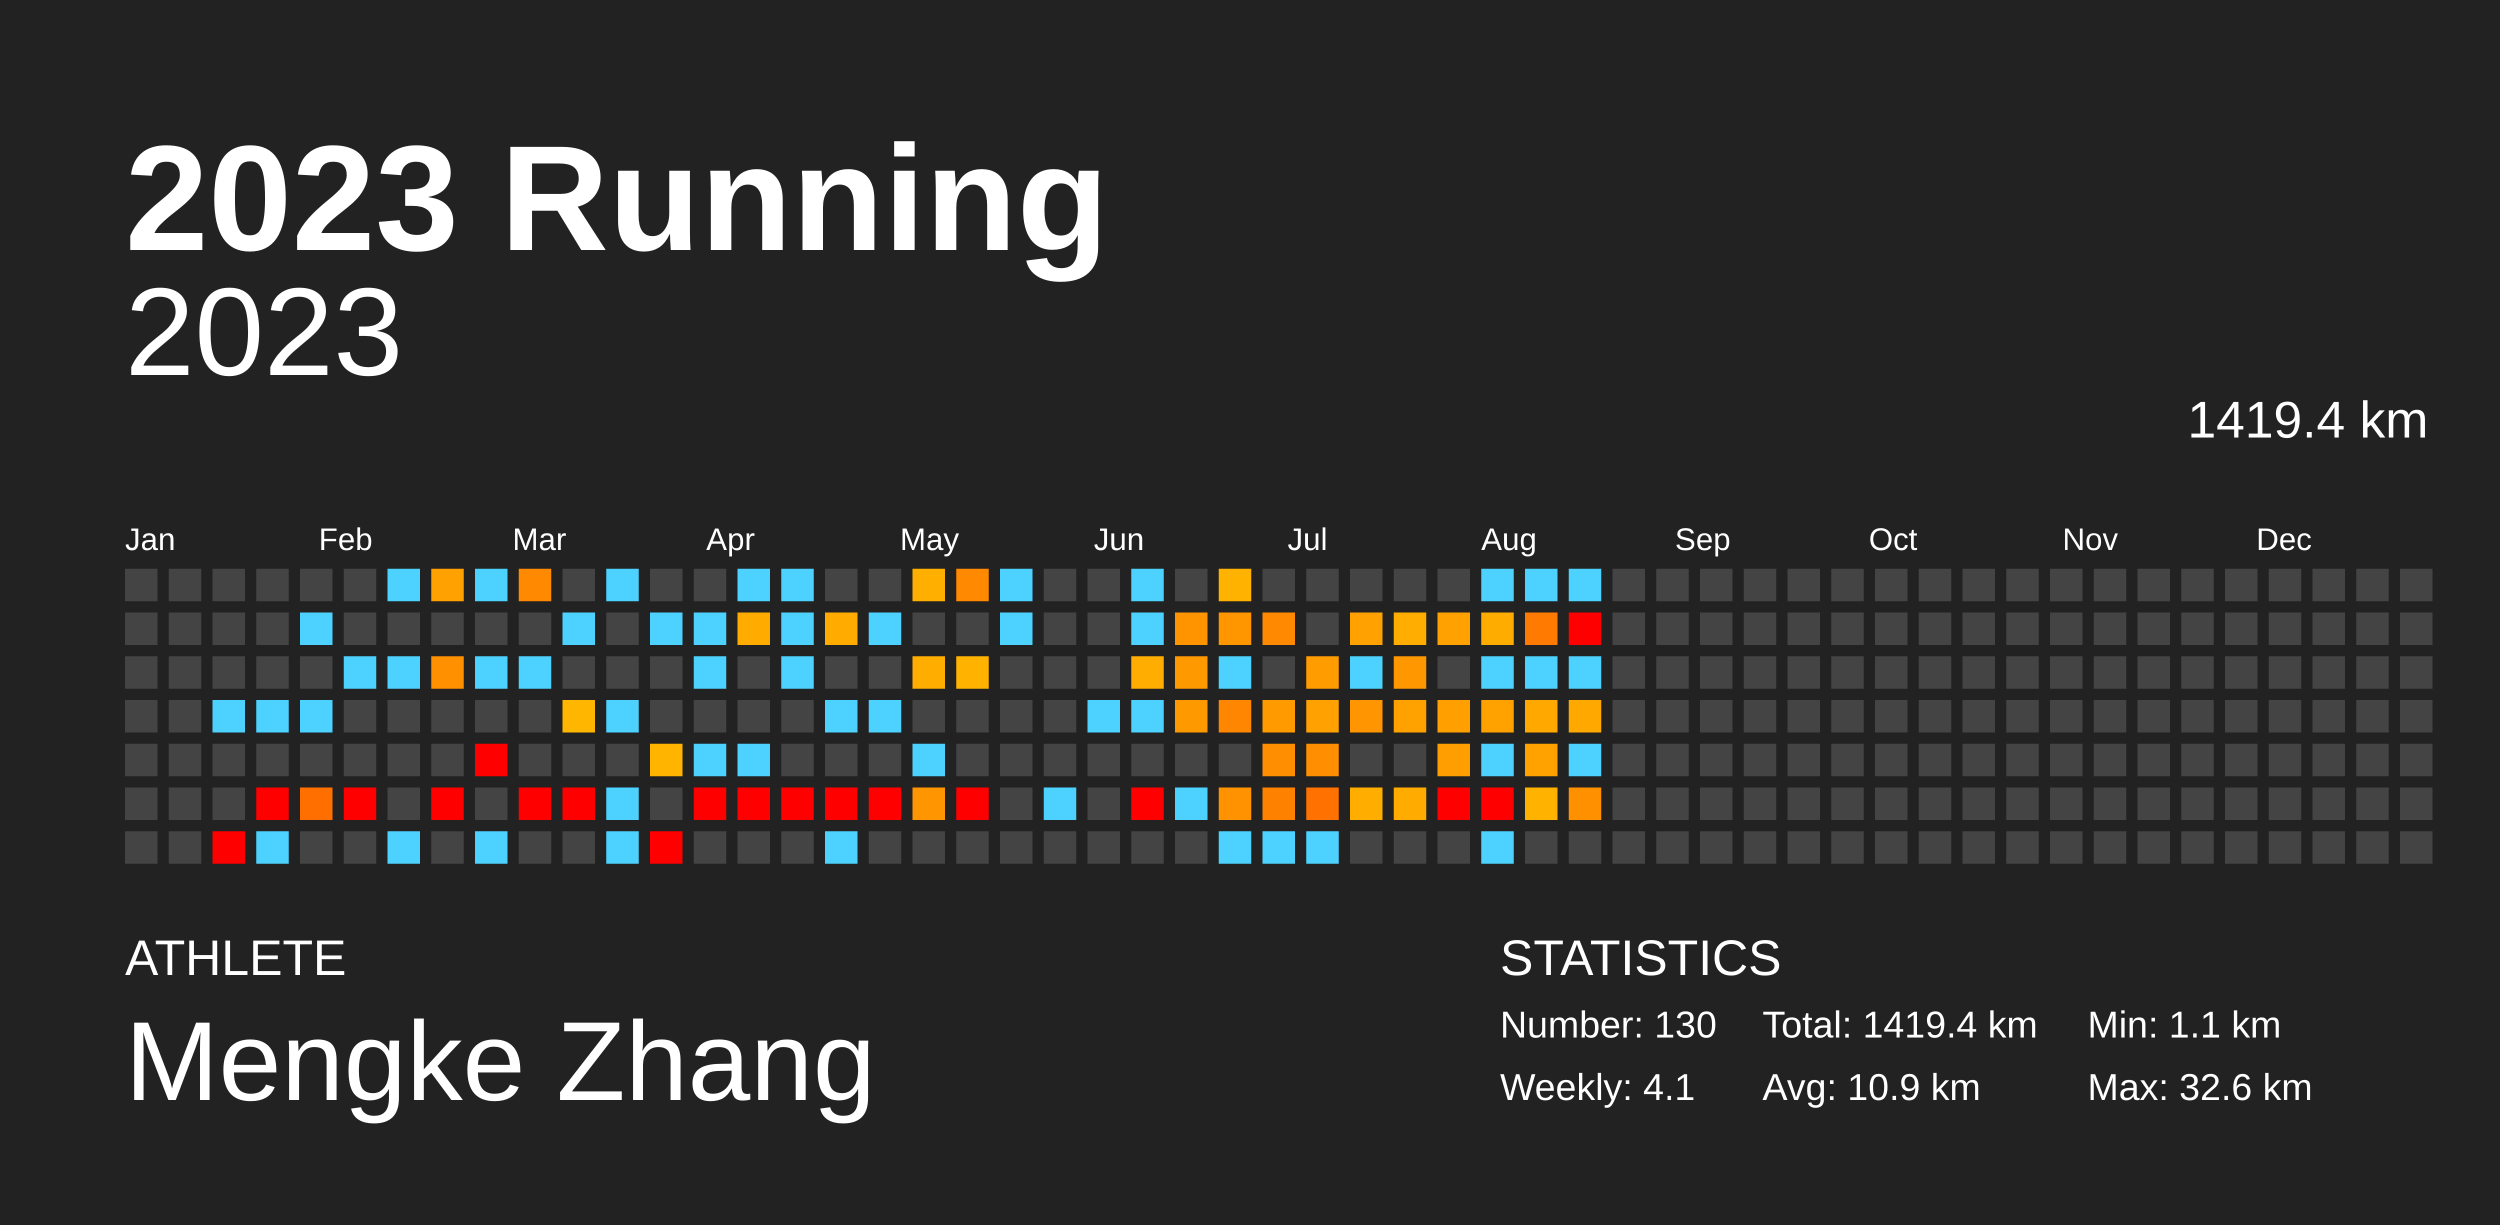
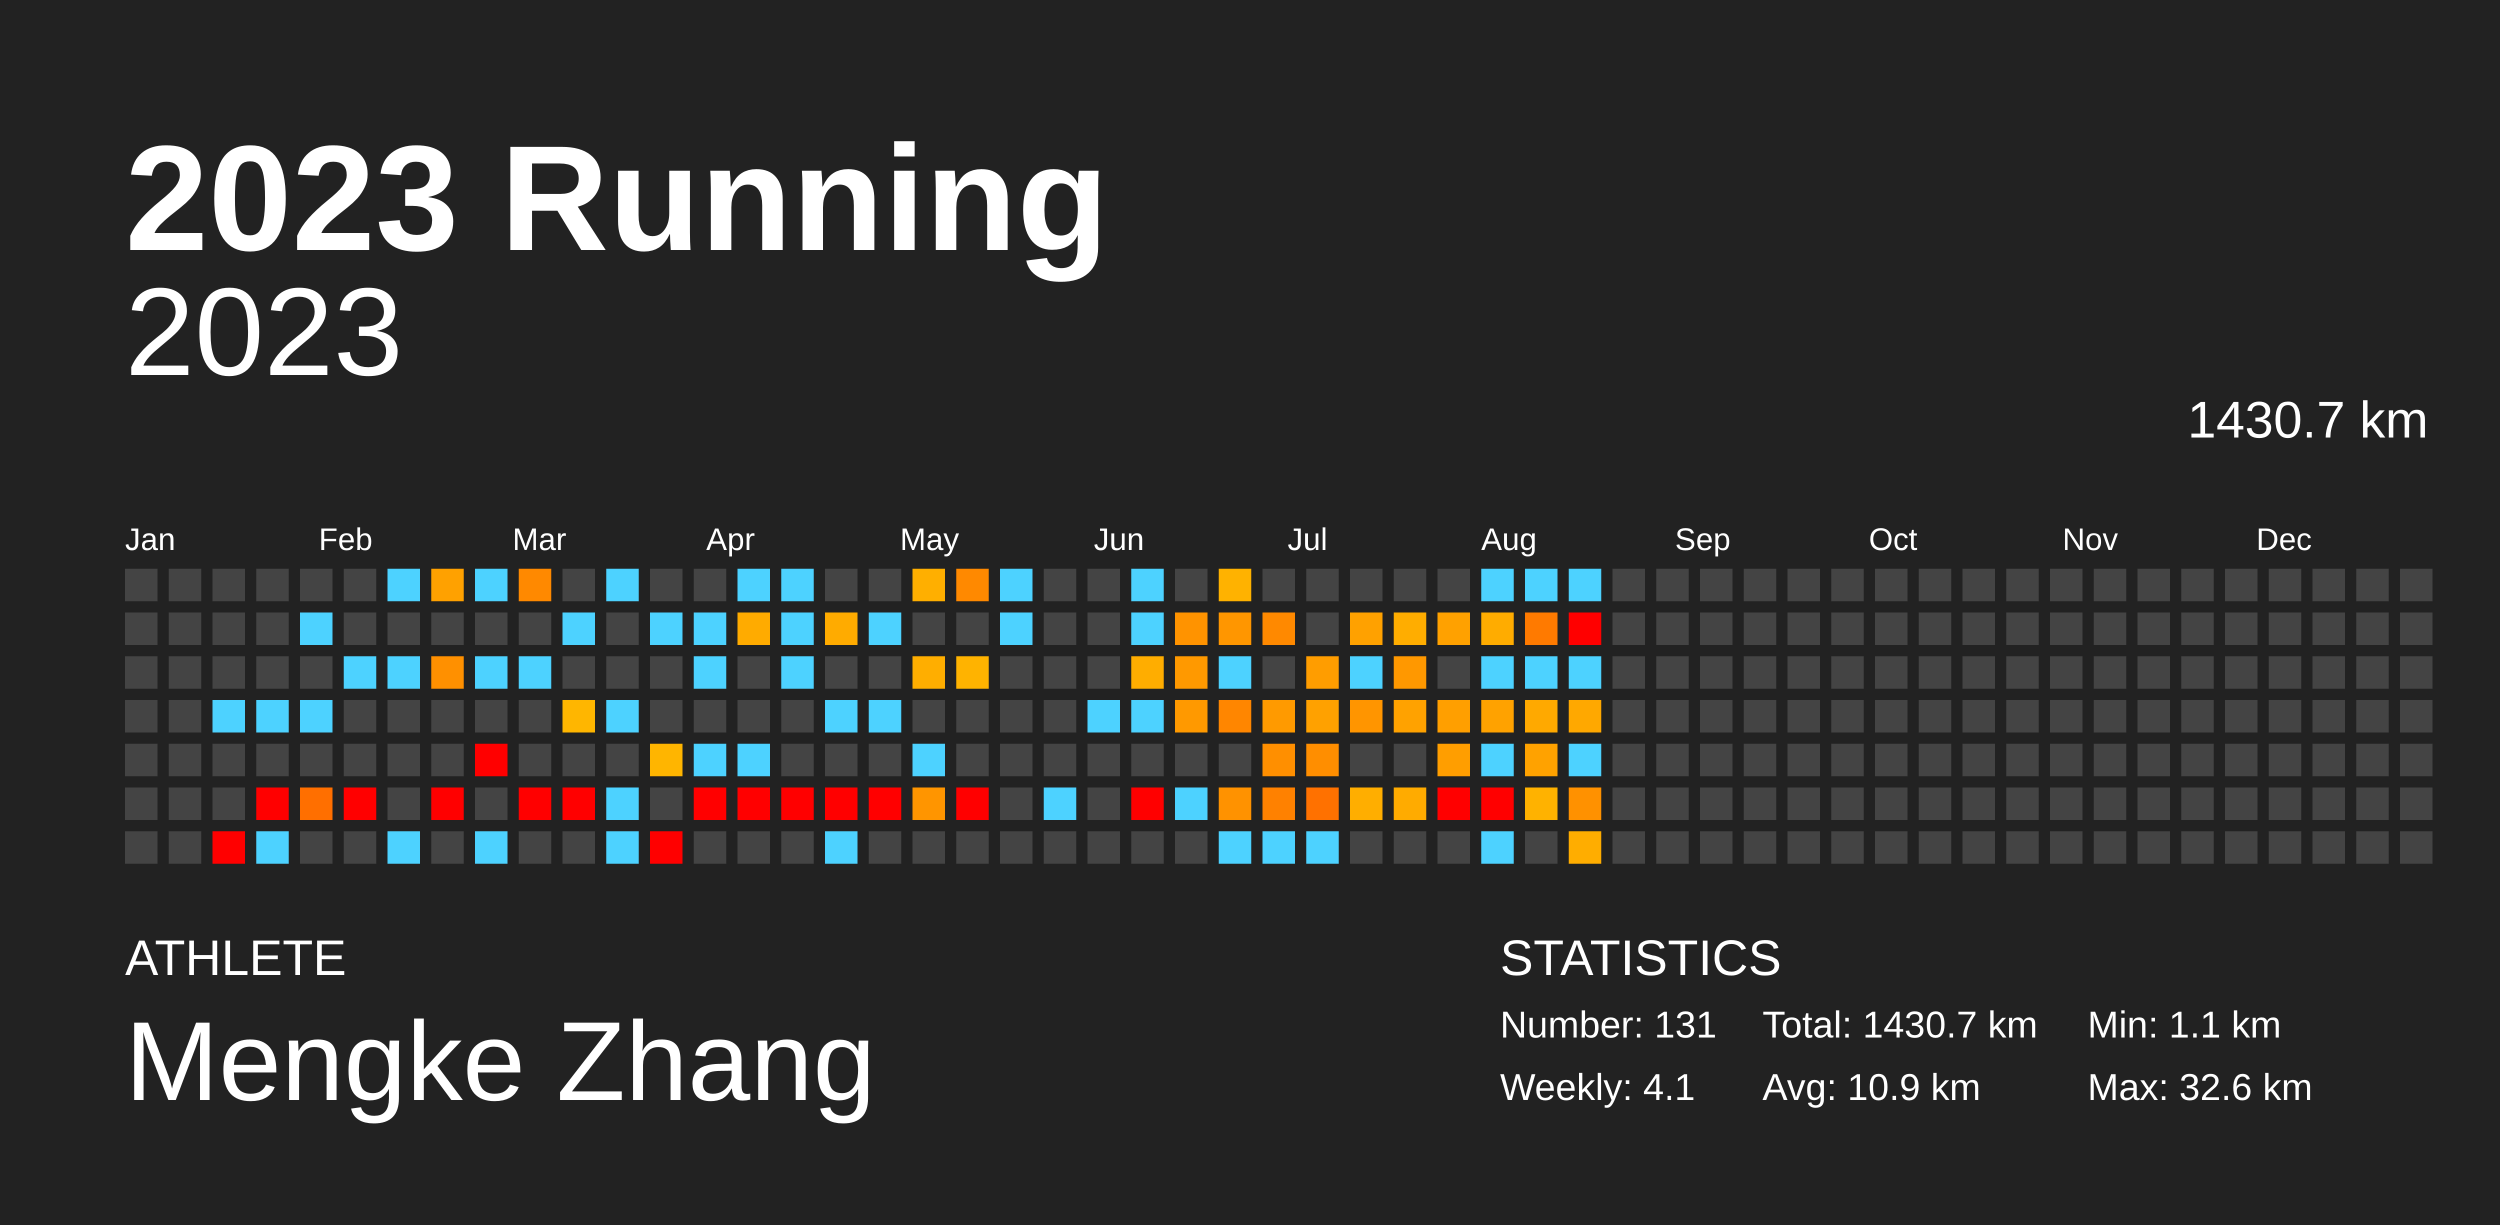
<svg xmlns="http://www.w3.org/2000/svg" baseProfile="full" height="98mm" version="1.1" viewBox="0,0,200,98" width="200mm">
  <defs />
  <rect fill="#222222" height="98" width="200" x="0" y="0" />
  <text fill="#FFFFFF" style="font-size:12px; font-family:Arial; font-weight:bold;" x="10" y="20">2023 Running</text>
  <text fill="#FFFFFF" style="font-size:4px; font-family:Arial" x="10" y="78">ATHLETE</text>
  <text fill="#FFFFFF" style="font-size:9px; font-family:Arial" x="10" y="88">Mengke Zhang</text>
  <text fill="#FFFFFF" style="font-size:4px; font-family:Arial" x="120" y="78">STATISTICS</text>
-   <text fill="#FFFFFF" style="font-size:3px; font-family:Arial" x="120" y="83">Number: 130</text>
+   <text fill="#FFFFFF" style="font-size:3px; font-family:Arial" x="120" y="83">Number: 131</text>
  <text fill="#FFFFFF" style="font-size:3px; font-family:Arial" x="120" y="88">Weekly: 4.1</text>
-   <text fill="#FFFFFF" style="font-size:3px; font-family:Arial" x="141" y="83">Total: 1419.4 km</text>
+   <text fill="#FFFFFF" style="font-size:3px; font-family:Arial" x="141" y="83">Total: 1430.7 km</text>
  <text fill="#FFFFFF" style="font-size:3px; font-family:Arial" x="141" y="88">Avg: 10.9 km</text>
  <text fill="#FFFFFF" style="font-size:3px; font-family:Arial" x="167" y="83">Min: 1.1 km</text>
  <text fill="#FFFFFF" style="font-size:3px; font-family:Arial" x="167" y="88">Max: 32.6 km</text>
  <text alignment-baseline="hanging" fill="#FFFFFF" style="font-size:10.0px; font-family:Arial;" x="10" y="30">2023</text>
-   <text alignment-baseline="hanging" fill="#FFFFFF" style="font-size:4.125px; font-family:Arial;" x="175" y="35">1419.4 km</text>
+   <text alignment-baseline="hanging" fill="#FFFFFF" style="font-size:4.125px; font-family:Arial;" x="175" y="35">1430.7 km</text>
  <text fill="#FFFFFF" style="font-size:2.5px; font-family:Arial" x="10.0" y="44">Jan</text>
  <text fill="#FFFFFF" style="font-size:2.5px; font-family:Arial" x="25.5" y="44">Feb</text>
  <text fill="#FFFFFF" style="font-size:2.5px; font-family:Arial" x="41.0" y="44">Mar</text>
  <text fill="#FFFFFF" style="font-size:2.5px; font-family:Arial" x="56.5" y="44">Apr</text>
  <text fill="#FFFFFF" style="font-size:2.5px; font-family:Arial" x="72.0" y="44">May</text>
  <text fill="#FFFFFF" style="font-size:2.5px; font-family:Arial" x="87.5" y="44">Jun</text>
  <text fill="#FFFFFF" style="font-size:2.5px; font-family:Arial" x="103.0" y="44">Jul</text>
  <text fill="#FFFFFF" style="font-size:2.5px; font-family:Arial" x="118.5" y="44">Aug</text>
  <text fill="#FFFFFF" style="font-size:2.5px; font-family:Arial" x="134.0" y="44">Sep</text>
  <text fill="#FFFFFF" style="font-size:2.5px; font-family:Arial" x="149.5" y="44">Oct</text>
  <text fill="#FFFFFF" style="font-size:2.5px; font-family:Arial" x="165.0" y="44">Nov</text>
  <text fill="#FFFFFF" style="font-size:2.5px; font-family:Arial" x="180.5" y="44">Dec</text>
  <rect fill="#444444" height="2.6" width="2.6" x="10.0" y="45.5" />
  <rect fill="#444444" height="2.6" width="2.6" x="10.0" y="49.0" />
  <rect fill="#444444" height="2.6" width="2.6" x="10.0" y="52.5" />
  <rect fill="#444444" height="2.6" width="2.6" x="10.0" y="56.0" />
  <rect fill="#444444" height="2.6" width="2.6" x="10.0" y="59.5" />
  <rect fill="#444444" height="2.6" width="2.6" x="10.0" y="63.0" />
  <rect fill="#444444" height="2.6" width="2.6" x="10.0" y="66.5" />
  <rect fill="#444444" height="2.6" width="2.6" x="13.5" y="45.5" />
  <rect fill="#444444" height="2.6" width="2.6" x="13.5" y="49.0" />
  <rect fill="#444444" height="2.6" width="2.6" x="13.5" y="52.5" />
  <rect fill="#444444" height="2.6" width="2.6" x="13.5" y="56.0" />
  <rect fill="#444444" height="2.6" width="2.6" x="13.5" y="59.5" />
  <rect fill="#444444" height="2.6" width="2.6" x="13.5" y="63.0" />
  <rect fill="#444444" height="2.6" width="2.6" x="13.5" y="66.5" />
  <rect fill="#444444" height="2.6" width="2.6" x="17.0" y="45.5" />
  <rect fill="#444444" height="2.6" width="2.6" x="17.0" y="49.0" />
  <rect fill="#444444" height="2.6" width="2.6" x="17.0" y="52.5" />
  <rect fill="#4dd2ff" height="2.6" width="2.6" x="17.0" y="56.0" />
  <rect fill="#444444" height="2.6" width="2.6" x="17.0" y="59.5" />
  <rect fill="#444444" height="2.6" width="2.6" x="17.0" y="63.0" />
  <rect fill="red" height="2.6" width="2.6" x="17.0" y="66.5" />
  <rect fill="#444444" height="2.6" width="2.6" x="20.5" y="45.5" />
  <rect fill="#444444" height="2.6" width="2.6" x="20.5" y="49.0" />
  <rect fill="#444444" height="2.6" width="2.6" x="20.5" y="52.5" />
  <rect fill="#4dd2ff" height="2.6" width="2.6" x="20.5" y="56.0" />
  <rect fill="#444444" height="2.6" width="2.6" x="20.5" y="59.5" />
  <rect fill="red" height="2.6" width="2.6" x="20.5" y="63.0" />
  <rect fill="#4dd2ff" height="2.6" width="2.6" x="20.5" y="66.5" />
  <rect fill="#444444" height="2.6" width="2.6" x="24.0" y="45.5" />
  <rect fill="#4dd2ff" height="2.6" width="2.6" x="24.0" y="49.0" />
  <rect fill="#444444" height="2.6" width="2.6" x="24.0" y="52.5" />
  <rect fill="#4dd2ff" height="2.6" width="2.6" x="24.0" y="56.0" />
  <rect fill="#444444" height="2.6" width="2.6" x="24.0" y="59.5" />
  <rect fill="#ff6f00" height="2.6" width="2.6" x="24.0" y="63.0" />
  <rect fill="#444444" height="2.6" width="2.6" x="24.0" y="66.5" />
  <rect fill="#444444" height="2.6" width="2.6" x="27.5" y="45.5" />
  <rect fill="#444444" height="2.6" width="2.6" x="27.5" y="49.0" />
  <rect fill="#4dd2ff" height="2.6" width="2.6" x="27.5" y="52.5" />
  <rect fill="#444444" height="2.6" width="2.6" x="27.5" y="56.0" />
  <rect fill="#444444" height="2.6" width="2.6" x="27.5" y="59.5" />
  <rect fill="red" height="2.6" width="2.6" x="27.5" y="63.0" />
  <rect fill="#444444" height="2.6" width="2.6" x="27.5" y="66.5" />
  <rect fill="#4dd2ff" height="2.6" width="2.6" x="31.0" y="45.5" />
  <rect fill="#444444" height="2.6" width="2.6" x="31.0" y="49.0" />
  <rect fill="#4dd2ff" height="2.6" width="2.6" x="31.0" y="52.5" />
  <rect fill="#444444" height="2.6" width="2.6" x="31.0" y="56.0" />
  <rect fill="#444444" height="2.6" width="2.6" x="31.0" y="59.5" />
  <rect fill="#444444" height="2.6" width="2.6" x="31.0" y="63.0" />
  <rect fill="#4dd2ff" height="2.6" width="2.6" x="31.0" y="66.5" />
  <rect fill="#ffa100" height="2.6" width="2.6" x="34.5" y="45.5" />
  <rect fill="#444444" height="2.6" width="2.6" x="34.5" y="49.0" />
  <rect fill="#ff9000" height="2.6" width="2.6" x="34.5" y="52.5" />
  <rect fill="#444444" height="2.6" width="2.6" x="34.5" y="56.0" />
  <rect fill="#444444" height="2.6" width="2.6" x="34.5" y="59.5" />
  <rect fill="red" height="2.6" width="2.6" x="34.5" y="63.0" />
  <rect fill="#444444" height="2.6" width="2.6" x="34.5" y="66.5" />
  <rect fill="#4dd2ff" height="2.6" width="2.6" x="38.0" y="45.5" />
  <rect fill="#444444" height="2.6" width="2.6" x="38.0" y="49.0" />
  <rect fill="#4dd2ff" height="2.6" width="2.6" x="38.0" y="52.5" />
  <rect fill="#444444" height="2.6" width="2.6" x="38.0" y="56.0" />
  <rect fill="red" height="2.6" width="2.6" x="38.0" y="59.5" />
  <rect fill="#444444" height="2.6" width="2.6" x="38.0" y="63.0" />
  <rect fill="#4dd2ff" height="2.6" width="2.6" x="38.0" y="66.5" />
  <rect fill="#ff8900" height="2.6" width="2.6" x="41.5" y="45.5" />
  <rect fill="#444444" height="2.6" width="2.6" x="41.5" y="49.0" />
  <rect fill="#4dd2ff" height="2.6" width="2.6" x="41.5" y="52.5" />
  <rect fill="#444444" height="2.6" width="2.6" x="41.5" y="56.0" />
  <rect fill="#444444" height="2.6" width="2.6" x="41.5" y="59.5" />
  <rect fill="red" height="2.6" width="2.6" x="41.5" y="63.0" />
  <rect fill="#444444" height="2.6" width="2.6" x="41.5" y="66.5" />
  <rect fill="#444444" height="2.6" width="2.6" x="45.0" y="45.5" />
  <rect fill="#4dd2ff" height="2.6" width="2.6" x="45.0" y="49.0" />
  <rect fill="#444444" height="2.6" width="2.6" x="45.0" y="52.5" />
  <rect fill="#ffb600" height="2.6" width="2.6" x="45.0" y="56.0" />
  <rect fill="#444444" height="2.6" width="2.6" x="45.0" y="59.5" />
  <rect fill="red" height="2.6" width="2.6" x="45.0" y="63.0" />
  <rect fill="#444444" height="2.6" width="2.6" x="45.0" y="66.5" />
  <rect fill="#4dd2ff" height="2.6" width="2.6" x="48.5" y="45.5" />
  <rect fill="#444444" height="2.6" width="2.6" x="48.5" y="49.0" />
  <rect fill="#444444" height="2.6" width="2.6" x="48.5" y="52.5" />
  <rect fill="#4dd2ff" height="2.6" width="2.6" x="48.5" y="56.0" />
  <rect fill="#444444" height="2.6" width="2.6" x="48.5" y="59.5" />
  <rect fill="#4dd2ff" height="2.6" width="2.6" x="48.5" y="63.0" />
  <rect fill="#4dd2ff" height="2.6" width="2.6" x="48.5" y="66.5" />
  <rect fill="#444444" height="2.6" width="2.6" x="52.0" y="45.5" />
  <rect fill="#4dd2ff" height="2.6" width="2.6" x="52.0" y="49.0" />
  <rect fill="#444444" height="2.6" width="2.6" x="52.0" y="52.5" />
  <rect fill="#444444" height="2.6" width="2.6" x="52.0" y="56.0" />
  <rect fill="#ffb500" height="2.6" width="2.6" x="52.0" y="59.5" />
  <rect fill="#444444" height="2.6" width="2.6" x="52.0" y="63.0" />
  <rect fill="red" height="2.6" width="2.6" x="52.0" y="66.5" />
  <rect fill="#444444" height="2.6" width="2.6" x="55.5" y="45.5" />
  <rect fill="#4dd2ff" height="2.6" width="2.6" x="55.5" y="49.0" />
  <rect fill="#4dd2ff" height="2.6" width="2.6" x="55.5" y="52.5" />
  <rect fill="#444444" height="2.6" width="2.6" x="55.5" y="56.0" />
  <rect fill="#4dd2ff" height="2.6" width="2.6" x="55.5" y="59.5" />
  <rect fill="red" height="2.6" width="2.6" x="55.5" y="63.0" />
  <rect fill="#444444" height="2.6" width="2.6" x="55.5" y="66.5" />
  <rect fill="#4dd2ff" height="2.6" width="2.6" x="59.0" y="45.5" />
  <rect fill="#ffab00" height="2.6" width="2.6" x="59.0" y="49.0" />
  <rect fill="#444444" height="2.6" width="2.6" x="59.0" y="52.5" />
  <rect fill="#444444" height="2.6" width="2.6" x="59.0" y="56.0" />
  <rect fill="#4dd2ff" height="2.6" width="2.6" x="59.0" y="59.5" />
  <rect fill="red" height="2.6" width="2.6" x="59.0" y="63.0" />
  <rect fill="#444444" height="2.6" width="2.6" x="59.0" y="66.5" />
  <rect fill="#4dd2ff" height="2.6" width="2.6" x="62.5" y="45.5" />
  <rect fill="#4dd2ff" height="2.6" width="2.6" x="62.5" y="49.0" />
  <rect fill="#4dd2ff" height="2.6" width="2.6" x="62.5" y="52.5" />
  <rect fill="#444444" height="2.6" width="2.6" x="62.5" y="56.0" />
  <rect fill="#444444" height="2.6" width="2.6" x="62.5" y="59.5" />
  <rect fill="red" height="2.6" width="2.6" x="62.5" y="63.0" />
  <rect fill="#444444" height="2.6" width="2.6" x="62.5" y="66.5" />
  <rect fill="#444444" height="2.6" width="2.6" x="66.0" y="45.5" />
  <rect fill="#ffab00" height="2.6" width="2.6" x="66.0" y="49.0" />
  <rect fill="#444444" height="2.6" width="2.6" x="66.0" y="52.5" />
  <rect fill="#4dd2ff" height="2.6" width="2.6" x="66.0" y="56.0" />
  <rect fill="#444444" height="2.6" width="2.6" x="66.0" y="59.5" />
  <rect fill="red" height="2.6" width="2.6" x="66.0" y="63.0" />
  <rect fill="#4dd2ff" height="2.6" width="2.6" x="66.0" y="66.5" />
  <rect fill="#444444" height="2.6" width="2.6" x="69.5" y="45.5" />
  <rect fill="#4dd2ff" height="2.6" width="2.6" x="69.5" y="49.0" />
  <rect fill="#444444" height="2.6" width="2.6" x="69.5" y="52.5" />
  <rect fill="#4dd2ff" height="2.6" width="2.6" x="69.5" y="56.0" />
  <rect fill="#444444" height="2.6" width="2.6" x="69.5" y="59.5" />
  <rect fill="red" height="2.6" width="2.6" x="69.5" y="63.0" />
  <rect fill="#444444" height="2.6" width="2.6" x="69.5" y="66.5" />
  <rect fill="#ffaf00" height="2.6" width="2.6" x="73.0" y="45.5" />
  <rect fill="#444444" height="2.6" width="2.6" x="73.0" y="49.0" />
  <rect fill="#ffae00" height="2.6" width="2.6" x="73.0" y="52.5" />
  <rect fill="#444444" height="2.6" width="2.6" x="73.0" y="56.0" />
  <rect fill="#4dd2ff" height="2.6" width="2.6" x="73.0" y="59.5" />
  <rect fill="#ff9500" height="2.6" width="2.6" x="73.0" y="63.0" />
  <rect fill="#444444" height="2.6" width="2.6" x="73.0" y="66.5" />
  <rect fill="#ff8900" height="2.6" width="2.6" x="76.5" y="45.5" />
  <rect fill="#444444" height="2.6" width="2.6" x="76.5" y="49.0" />
  <rect fill="#ffb300" height="2.6" width="2.6" x="76.5" y="52.5" />
  <rect fill="#444444" height="2.6" width="2.6" x="76.5" y="56.0" />
  <rect fill="#444444" height="2.6" width="2.6" x="76.5" y="59.5" />
  <rect fill="red" height="2.6" width="2.6" x="76.5" y="63.0" />
  <rect fill="#444444" height="2.6" width="2.6" x="76.5" y="66.5" />
  <rect fill="#4dd2ff" height="2.6" width="2.6" x="80.0" y="45.5" />
  <rect fill="#4dd2ff" height="2.6" width="2.6" x="80.0" y="49.0" />
  <rect fill="#444444" height="2.6" width="2.6" x="80.0" y="52.5" />
  <rect fill="#444444" height="2.6" width="2.6" x="80.0" y="56.0" />
  <rect fill="#444444" height="2.6" width="2.6" x="80.0" y="59.5" />
  <rect fill="#444444" height="2.6" width="2.6" x="80.0" y="63.0" />
  <rect fill="#444444" height="2.6" width="2.6" x="80.0" y="66.5" />
  <rect fill="#444444" height="2.6" width="2.6" x="83.5" y="45.5" />
  <rect fill="#444444" height="2.6" width="2.6" x="83.5" y="49.0" />
  <rect fill="#444444" height="2.6" width="2.6" x="83.5" y="52.5" />
  <rect fill="#444444" height="2.6" width="2.6" x="83.5" y="56.0" />
  <rect fill="#444444" height="2.6" width="2.6" x="83.5" y="59.5" />
  <rect fill="#4dd2ff" height="2.6" width="2.6" x="83.5" y="63.0" />
  <rect fill="#444444" height="2.6" width="2.6" x="83.5" y="66.5" />
  <rect fill="#444444" height="2.6" width="2.6" x="87.0" y="45.5" />
  <rect fill="#444444" height="2.6" width="2.6" x="87.0" y="49.0" />
  <rect fill="#444444" height="2.6" width="2.6" x="87.0" y="52.5" />
  <rect fill="#4dd2ff" height="2.6" width="2.6" x="87.0" y="56.0" />
  <rect fill="#444444" height="2.6" width="2.6" x="87.0" y="59.5" />
  <rect fill="#444444" height="2.6" width="2.6" x="87.0" y="63.0" />
  <rect fill="#444444" height="2.6" width="2.6" x="87.0" y="66.5" />
  <rect fill="#4dd2ff" height="2.6" width="2.6" x="90.5" y="45.5" />
  <rect fill="#4dd2ff" height="2.6" width="2.6" x="90.5" y="49.0" />
  <rect fill="#ffad00" height="2.6" width="2.6" x="90.5" y="52.5" />
  <rect fill="#4dd2ff" height="2.6" width="2.6" x="90.5" y="56.0" />
  <rect fill="#444444" height="2.6" width="2.6" x="90.5" y="59.5" />
  <rect fill="red" height="2.6" width="2.6" x="90.5" y="63.0" />
  <rect fill="#444444" height="2.6" width="2.6" x="90.5" y="66.5" />
  <rect fill="#444444" height="2.6" width="2.6" x="94.0" y="45.5" />
  <rect fill="#ff9300" height="2.6" width="2.6" x="94.0" y="49.0" />
  <rect fill="#ff9900" height="2.6" width="2.6" x="94.0" y="52.5" />
  <rect fill="#ff9900" height="2.6" width="2.6" x="94.0" y="56.0" />
  <rect fill="#444444" height="2.6" width="2.6" x="94.0" y="59.5" />
  <rect fill="#4dd2ff" height="2.6" width="2.6" x="94.0" y="63.0" />
  <rect fill="#444444" height="2.6" width="2.6" x="94.0" y="66.5" />
  <rect fill="#ffb200" height="2.6" width="2.6" x="97.5" y="45.5" />
  <rect fill="#ff9600" height="2.6" width="2.6" x="97.5" y="49.0" />
  <rect fill="#4dd2ff" height="2.6" width="2.6" x="97.5" y="52.5" />
  <rect fill="#ff8600" height="2.6" width="2.6" x="97.5" y="56.0" />
  <rect fill="#444444" height="2.6" width="2.6" x="97.5" y="59.5" />
  <rect fill="#ff9200" height="2.6" width="2.6" x="97.5" y="63.0" />
  <rect fill="#4dd2ff" height="2.6" width="2.6" x="97.5" y="66.5" />
  <rect fill="#444444" height="2.6" width="2.6" x="101.0" y="45.5" />
  <rect fill="#ff8900" height="2.6" width="2.6" x="101.0" y="49.0" />
  <rect fill="#444444" height="2.6" width="2.6" x="101.0" y="52.5" />
  <rect fill="#ff9a00" height="2.6" width="2.6" x="101.0" y="56.0" />
  <rect fill="#ff8f00" height="2.6" width="2.6" x="101.0" y="59.5" />
  <rect fill="#ff8100" height="2.6" width="2.6" x="101.0" y="63.0" />
  <rect fill="#4dd2ff" height="2.6" width="2.6" x="101.0" y="66.5" />
  <rect fill="#444444" height="2.6" width="2.6" x="104.5" y="45.5" />
  <rect fill="#444444" height="2.6" width="2.6" x="104.5" y="49.0" />
  <rect fill="#ff9d00" height="2.6" width="2.6" x="104.5" y="52.5" />
  <rect fill="#ffa100" height="2.6" width="2.6" x="104.5" y="56.0" />
  <rect fill="#ff8e00" height="2.6" width="2.6" x="104.5" y="59.5" />
  <rect fill="#ff7100" height="2.6" width="2.6" x="104.5" y="63.0" />
  <rect fill="#4dd2ff" height="2.6" width="2.6" x="104.5" y="66.5" />
  <rect fill="#444444" height="2.6" width="2.6" x="108.0" y="45.5" />
  <rect fill="#ffa100" height="2.6" width="2.6" x="108.0" y="49.0" />
  <rect fill="#4dd2ff" height="2.6" width="2.6" x="108.0" y="52.5" />
  <rect fill="#ff9500" height="2.6" width="2.6" x="108.0" y="56.0" />
  <rect fill="#444444" height="2.6" width="2.6" x="108.0" y="59.5" />
  <rect fill="#ffae00" height="2.6" width="2.6" x="108.0" y="63.0" />
  <rect fill="#444444" height="2.6" width="2.6" x="108.0" y="66.5" />
  <rect fill="#444444" height="2.6" width="2.6" x="111.5" y="45.5" />
  <rect fill="#ffad00" height="2.6" width="2.6" x="111.5" y="49.0" />
  <rect fill="#ff9800" height="2.6" width="2.6" x="111.5" y="52.5" />
  <rect fill="#ffa200" height="2.6" width="2.6" x="111.5" y="56.0" />
  <rect fill="#444444" height="2.6" width="2.6" x="111.5" y="59.5" />
  <rect fill="#ffab00" height="2.6" width="2.6" x="111.5" y="63.0" />
  <rect fill="#444444" height="2.6" width="2.6" x="111.5" y="66.5" />
  <rect fill="#444444" height="2.6" width="2.6" x="115.0" y="45.5" />
  <rect fill="#ffa100" height="2.6" width="2.6" x="115.0" y="49.0" />
  <rect fill="#444444" height="2.6" width="2.6" x="115.0" y="52.5" />
  <rect fill="#ff9f00" height="2.6" width="2.6" x="115.0" y="56.0" />
  <rect fill="#ff9e00" height="2.6" width="2.6" x="115.0" y="59.5" />
  <rect fill="red" height="2.6" width="2.6" x="115.0" y="63.0" />
  <rect fill="#444444" height="2.6" width="2.6" x="115.0" y="66.5" />
  <rect fill="#4dd2ff" height="2.6" width="2.6" x="118.5" y="45.5" />
  <rect fill="#ffac00" height="2.6" width="2.6" x="118.5" y="49.0" />
  <rect fill="#4dd2ff" height="2.6" width="2.6" x="118.5" y="52.5" />
  <rect fill="#ffa200" height="2.6" width="2.6" x="118.5" y="56.0" />
  <rect fill="#4dd2ff" height="2.6" width="2.6" x="118.5" y="59.5" />
  <rect fill="red" height="2.6" width="2.6" x="118.5" y="63.0" />
  <rect fill="#4dd2ff" height="2.6" width="2.6" x="118.5" y="66.5" />
  <rect fill="#4dd2ff" height="2.6" width="2.6" x="122.0" y="45.5" />
  <rect fill="#ff7a00" height="2.6" width="2.6" x="122.0" y="49.0" />
  <rect fill="#4dd2ff" height="2.6" width="2.6" x="122.0" y="52.5" />
  <rect fill="#ffa900" height="2.6" width="2.6" x="122.0" y="56.0" />
  <rect fill="#ffa200" height="2.6" width="2.6" x="122.0" y="59.5" />
  <rect fill="#ffb200" height="2.6" width="2.6" x="122.0" y="63.0" />
  <rect fill="#444444" height="2.6" width="2.6" x="122.0" y="66.5" />
  <rect fill="#4dd2ff" height="2.6" width="2.6" x="125.5" y="45.5" />
  <rect fill="red" height="2.6" width="2.6" x="125.5" y="49.0" />
  <rect fill="#4dd2ff" height="2.6" width="2.6" x="125.5" y="52.5" />
  <rect fill="#ffa800" height="2.6" width="2.6" x="125.5" y="56.0" />
  <rect fill="#4dd2ff" height="2.6" width="2.6" x="125.5" y="59.5" />
  <rect fill="#ff9100" height="2.6" width="2.6" x="125.5" y="63.0" />
-   <rect fill="#444444" height="2.6" width="2.6" x="125.5" y="66.5" />
+   <rect fill="#ffad00" height="2.6" width="2.6" x="125.5" y="66.5" />
  <rect fill="#444444" height="2.6" width="2.6" x="129.0" y="45.5" />
  <rect fill="#444444" height="2.6" width="2.6" x="129.0" y="49.0" />
  <rect fill="#444444" height="2.6" width="2.6" x="129.0" y="52.5" />
  <rect fill="#444444" height="2.6" width="2.6" x="129.0" y="56.0" />
  <rect fill="#444444" height="2.6" width="2.6" x="129.0" y="59.5" />
  <rect fill="#444444" height="2.6" width="2.6" x="129.0" y="63.0" />
  <rect fill="#444444" height="2.6" width="2.6" x="129.0" y="66.5" />
  <rect fill="#444444" height="2.6" width="2.6" x="132.5" y="45.5" />
  <rect fill="#444444" height="2.6" width="2.6" x="132.5" y="49.0" />
  <rect fill="#444444" height="2.6" width="2.6" x="132.5" y="52.5" />
  <rect fill="#444444" height="2.6" width="2.6" x="132.5" y="56.0" />
  <rect fill="#444444" height="2.6" width="2.6" x="132.5" y="59.5" />
  <rect fill="#444444" height="2.6" width="2.6" x="132.5" y="63.0" />
  <rect fill="#444444" height="2.6" width="2.6" x="132.5" y="66.5" />
  <rect fill="#444444" height="2.6" width="2.6" x="136.0" y="45.5" />
  <rect fill="#444444" height="2.6" width="2.6" x="136.0" y="49.0" />
  <rect fill="#444444" height="2.6" width="2.6" x="136.0" y="52.5" />
  <rect fill="#444444" height="2.6" width="2.6" x="136.0" y="56.0" />
  <rect fill="#444444" height="2.6" width="2.6" x="136.0" y="59.5" />
  <rect fill="#444444" height="2.6" width="2.6" x="136.0" y="63.0" />
  <rect fill="#444444" height="2.6" width="2.6" x="136.0" y="66.5" />
  <rect fill="#444444" height="2.6" width="2.6" x="139.5" y="45.5" />
  <rect fill="#444444" height="2.6" width="2.6" x="139.5" y="49.0" />
  <rect fill="#444444" height="2.6" width="2.6" x="139.5" y="52.5" />
  <rect fill="#444444" height="2.6" width="2.6" x="139.5" y="56.0" />
  <rect fill="#444444" height="2.6" width="2.6" x="139.5" y="59.5" />
  <rect fill="#444444" height="2.6" width="2.6" x="139.5" y="63.0" />
  <rect fill="#444444" height="2.6" width="2.6" x="139.5" y="66.5" />
  <rect fill="#444444" height="2.6" width="2.6" x="143.0" y="45.5" />
  <rect fill="#444444" height="2.6" width="2.6" x="143.0" y="49.0" />
  <rect fill="#444444" height="2.6" width="2.6" x="143.0" y="52.5" />
  <rect fill="#444444" height="2.6" width="2.6" x="143.0" y="56.0" />
  <rect fill="#444444" height="2.6" width="2.6" x="143.0" y="59.5" />
  <rect fill="#444444" height="2.6" width="2.6" x="143.0" y="63.0" />
  <rect fill="#444444" height="2.6" width="2.6" x="143.0" y="66.5" />
  <rect fill="#444444" height="2.6" width="2.6" x="146.5" y="45.5" />
  <rect fill="#444444" height="2.6" width="2.6" x="146.5" y="49.0" />
  <rect fill="#444444" height="2.6" width="2.6" x="146.5" y="52.5" />
  <rect fill="#444444" height="2.6" width="2.6" x="146.5" y="56.0" />
  <rect fill="#444444" height="2.6" width="2.6" x="146.5" y="59.5" />
  <rect fill="#444444" height="2.6" width="2.6" x="146.5" y="63.0" />
  <rect fill="#444444" height="2.6" width="2.6" x="146.5" y="66.5" />
  <rect fill="#444444" height="2.6" width="2.6" x="150.0" y="45.5" />
  <rect fill="#444444" height="2.6" width="2.6" x="150.0" y="49.0" />
  <rect fill="#444444" height="2.6" width="2.6" x="150.0" y="52.5" />
  <rect fill="#444444" height="2.6" width="2.6" x="150.0" y="56.0" />
  <rect fill="#444444" height="2.6" width="2.6" x="150.0" y="59.5" />
  <rect fill="#444444" height="2.6" width="2.6" x="150.0" y="63.0" />
  <rect fill="#444444" height="2.6" width="2.6" x="150.0" y="66.5" />
  <rect fill="#444444" height="2.6" width="2.6" x="153.5" y="45.5" />
  <rect fill="#444444" height="2.6" width="2.6" x="153.5" y="49.0" />
  <rect fill="#444444" height="2.6" width="2.6" x="153.5" y="52.5" />
  <rect fill="#444444" height="2.6" width="2.6" x="153.5" y="56.0" />
  <rect fill="#444444" height="2.6" width="2.6" x="153.5" y="59.5" />
  <rect fill="#444444" height="2.6" width="2.6" x="153.5" y="63.0" />
  <rect fill="#444444" height="2.6" width="2.6" x="153.5" y="66.5" />
  <rect fill="#444444" height="2.6" width="2.6" x="157.0" y="45.5" />
  <rect fill="#444444" height="2.6" width="2.6" x="157.0" y="49.0" />
  <rect fill="#444444" height="2.6" width="2.6" x="157.0" y="52.5" />
  <rect fill="#444444" height="2.6" width="2.6" x="157.0" y="56.0" />
  <rect fill="#444444" height="2.6" width="2.6" x="157.0" y="59.5" />
  <rect fill="#444444" height="2.6" width="2.6" x="157.0" y="63.0" />
  <rect fill="#444444" height="2.6" width="2.6" x="157.0" y="66.5" />
  <rect fill="#444444" height="2.6" width="2.6" x="160.5" y="45.5" />
  <rect fill="#444444" height="2.6" width="2.6" x="160.5" y="49.0" />
  <rect fill="#444444" height="2.6" width="2.6" x="160.5" y="52.5" />
  <rect fill="#444444" height="2.6" width="2.6" x="160.5" y="56.0" />
  <rect fill="#444444" height="2.6" width="2.6" x="160.5" y="59.5" />
  <rect fill="#444444" height="2.6" width="2.6" x="160.5" y="63.0" />
  <rect fill="#444444" height="2.6" width="2.6" x="160.5" y="66.5" />
  <rect fill="#444444" height="2.6" width="2.6" x="164.0" y="45.5" />
  <rect fill="#444444" height="2.6" width="2.6" x="164.0" y="49.0" />
  <rect fill="#444444" height="2.6" width="2.6" x="164.0" y="52.5" />
  <rect fill="#444444" height="2.6" width="2.6" x="164.0" y="56.0" />
  <rect fill="#444444" height="2.6" width="2.6" x="164.0" y="59.5" />
  <rect fill="#444444" height="2.6" width="2.6" x="164.0" y="63.0" />
  <rect fill="#444444" height="2.6" width="2.6" x="164.0" y="66.5" />
  <rect fill="#444444" height="2.6" width="2.6" x="167.5" y="45.5" />
  <rect fill="#444444" height="2.6" width="2.6" x="167.5" y="49.0" />
  <rect fill="#444444" height="2.6" width="2.6" x="167.5" y="52.5" />
  <rect fill="#444444" height="2.6" width="2.6" x="167.5" y="56.0" />
  <rect fill="#444444" height="2.6" width="2.6" x="167.5" y="59.5" />
  <rect fill="#444444" height="2.6" width="2.6" x="167.5" y="63.0" />
  <rect fill="#444444" height="2.6" width="2.6" x="167.5" y="66.5" />
  <rect fill="#444444" height="2.6" width="2.6" x="171.0" y="45.5" />
  <rect fill="#444444" height="2.6" width="2.6" x="171.0" y="49.0" />
  <rect fill="#444444" height="2.6" width="2.6" x="171.0" y="52.5" />
  <rect fill="#444444" height="2.6" width="2.6" x="171.0" y="56.0" />
  <rect fill="#444444" height="2.6" width="2.6" x="171.0" y="59.5" />
  <rect fill="#444444" height="2.6" width="2.6" x="171.0" y="63.0" />
  <rect fill="#444444" height="2.6" width="2.6" x="171.0" y="66.5" />
  <rect fill="#444444" height="2.6" width="2.6" x="174.5" y="45.5" />
  <rect fill="#444444" height="2.6" width="2.6" x="174.5" y="49.0" />
  <rect fill="#444444" height="2.6" width="2.6" x="174.5" y="52.5" />
  <rect fill="#444444" height="2.6" width="2.6" x="174.5" y="56.0" />
  <rect fill="#444444" height="2.6" width="2.6" x="174.5" y="59.5" />
  <rect fill="#444444" height="2.6" width="2.6" x="174.5" y="63.0" />
  <rect fill="#444444" height="2.6" width="2.6" x="174.5" y="66.5" />
  <rect fill="#444444" height="2.6" width="2.6" x="178.0" y="45.5" />
  <rect fill="#444444" height="2.6" width="2.6" x="178.0" y="49.0" />
  <rect fill="#444444" height="2.6" width="2.6" x="178.0" y="52.5" />
  <rect fill="#444444" height="2.6" width="2.6" x="178.0" y="56.0" />
  <rect fill="#444444" height="2.6" width="2.6" x="178.0" y="59.5" />
  <rect fill="#444444" height="2.6" width="2.6" x="178.0" y="63.0" />
  <rect fill="#444444" height="2.6" width="2.6" x="178.0" y="66.5" />
  <rect fill="#444444" height="2.6" width="2.6" x="181.5" y="45.5" />
  <rect fill="#444444" height="2.6" width="2.6" x="181.5" y="49.0" />
  <rect fill="#444444" height="2.6" width="2.6" x="181.5" y="52.5" />
  <rect fill="#444444" height="2.6" width="2.6" x="181.5" y="56.0" />
  <rect fill="#444444" height="2.6" width="2.6" x="181.5" y="59.5" />
  <rect fill="#444444" height="2.6" width="2.6" x="181.5" y="63.0" />
  <rect fill="#444444" height="2.6" width="2.6" x="181.5" y="66.5" />
  <rect fill="#444444" height="2.6" width="2.6" x="185.0" y="45.5" />
  <rect fill="#444444" height="2.6" width="2.6" x="185.0" y="49.0" />
  <rect fill="#444444" height="2.6" width="2.6" x="185.0" y="52.5" />
  <rect fill="#444444" height="2.6" width="2.6" x="185.0" y="56.0" />
  <rect fill="#444444" height="2.6" width="2.6" x="185.0" y="59.5" />
  <rect fill="#444444" height="2.6" width="2.6" x="185.0" y="63.0" />
  <rect fill="#444444" height="2.6" width="2.6" x="185.0" y="66.5" />
  <rect fill="#444444" height="2.6" width="2.6" x="188.5" y="45.5" />
  <rect fill="#444444" height="2.6" width="2.6" x="188.5" y="49.0" />
  <rect fill="#444444" height="2.6" width="2.6" x="188.5" y="52.5" />
  <rect fill="#444444" height="2.6" width="2.6" x="188.5" y="56.0" />
  <rect fill="#444444" height="2.6" width="2.6" x="188.5" y="59.5" />
  <rect fill="#444444" height="2.6" width="2.6" x="188.5" y="63.0" />
  <rect fill="#444444" height="2.6" width="2.6" x="188.5" y="66.5" />
  <rect fill="#444444" height="2.6" width="2.6" x="192.0" y="45.5" />
  <rect fill="#444444" height="2.6" width="2.6" x="192.0" y="49.0" />
  <rect fill="#444444" height="2.6" width="2.6" x="192.0" y="52.5" />
  <rect fill="#444444" height="2.6" width="2.6" x="192.0" y="56.0" />
  <rect fill="#444444" height="2.6" width="2.6" x="192.0" y="59.5" />
  <rect fill="#444444" height="2.6" width="2.6" x="192.0" y="63.0" />
  <rect fill="#444444" height="2.6" width="2.6" x="192.0" y="66.5" />
</svg>
